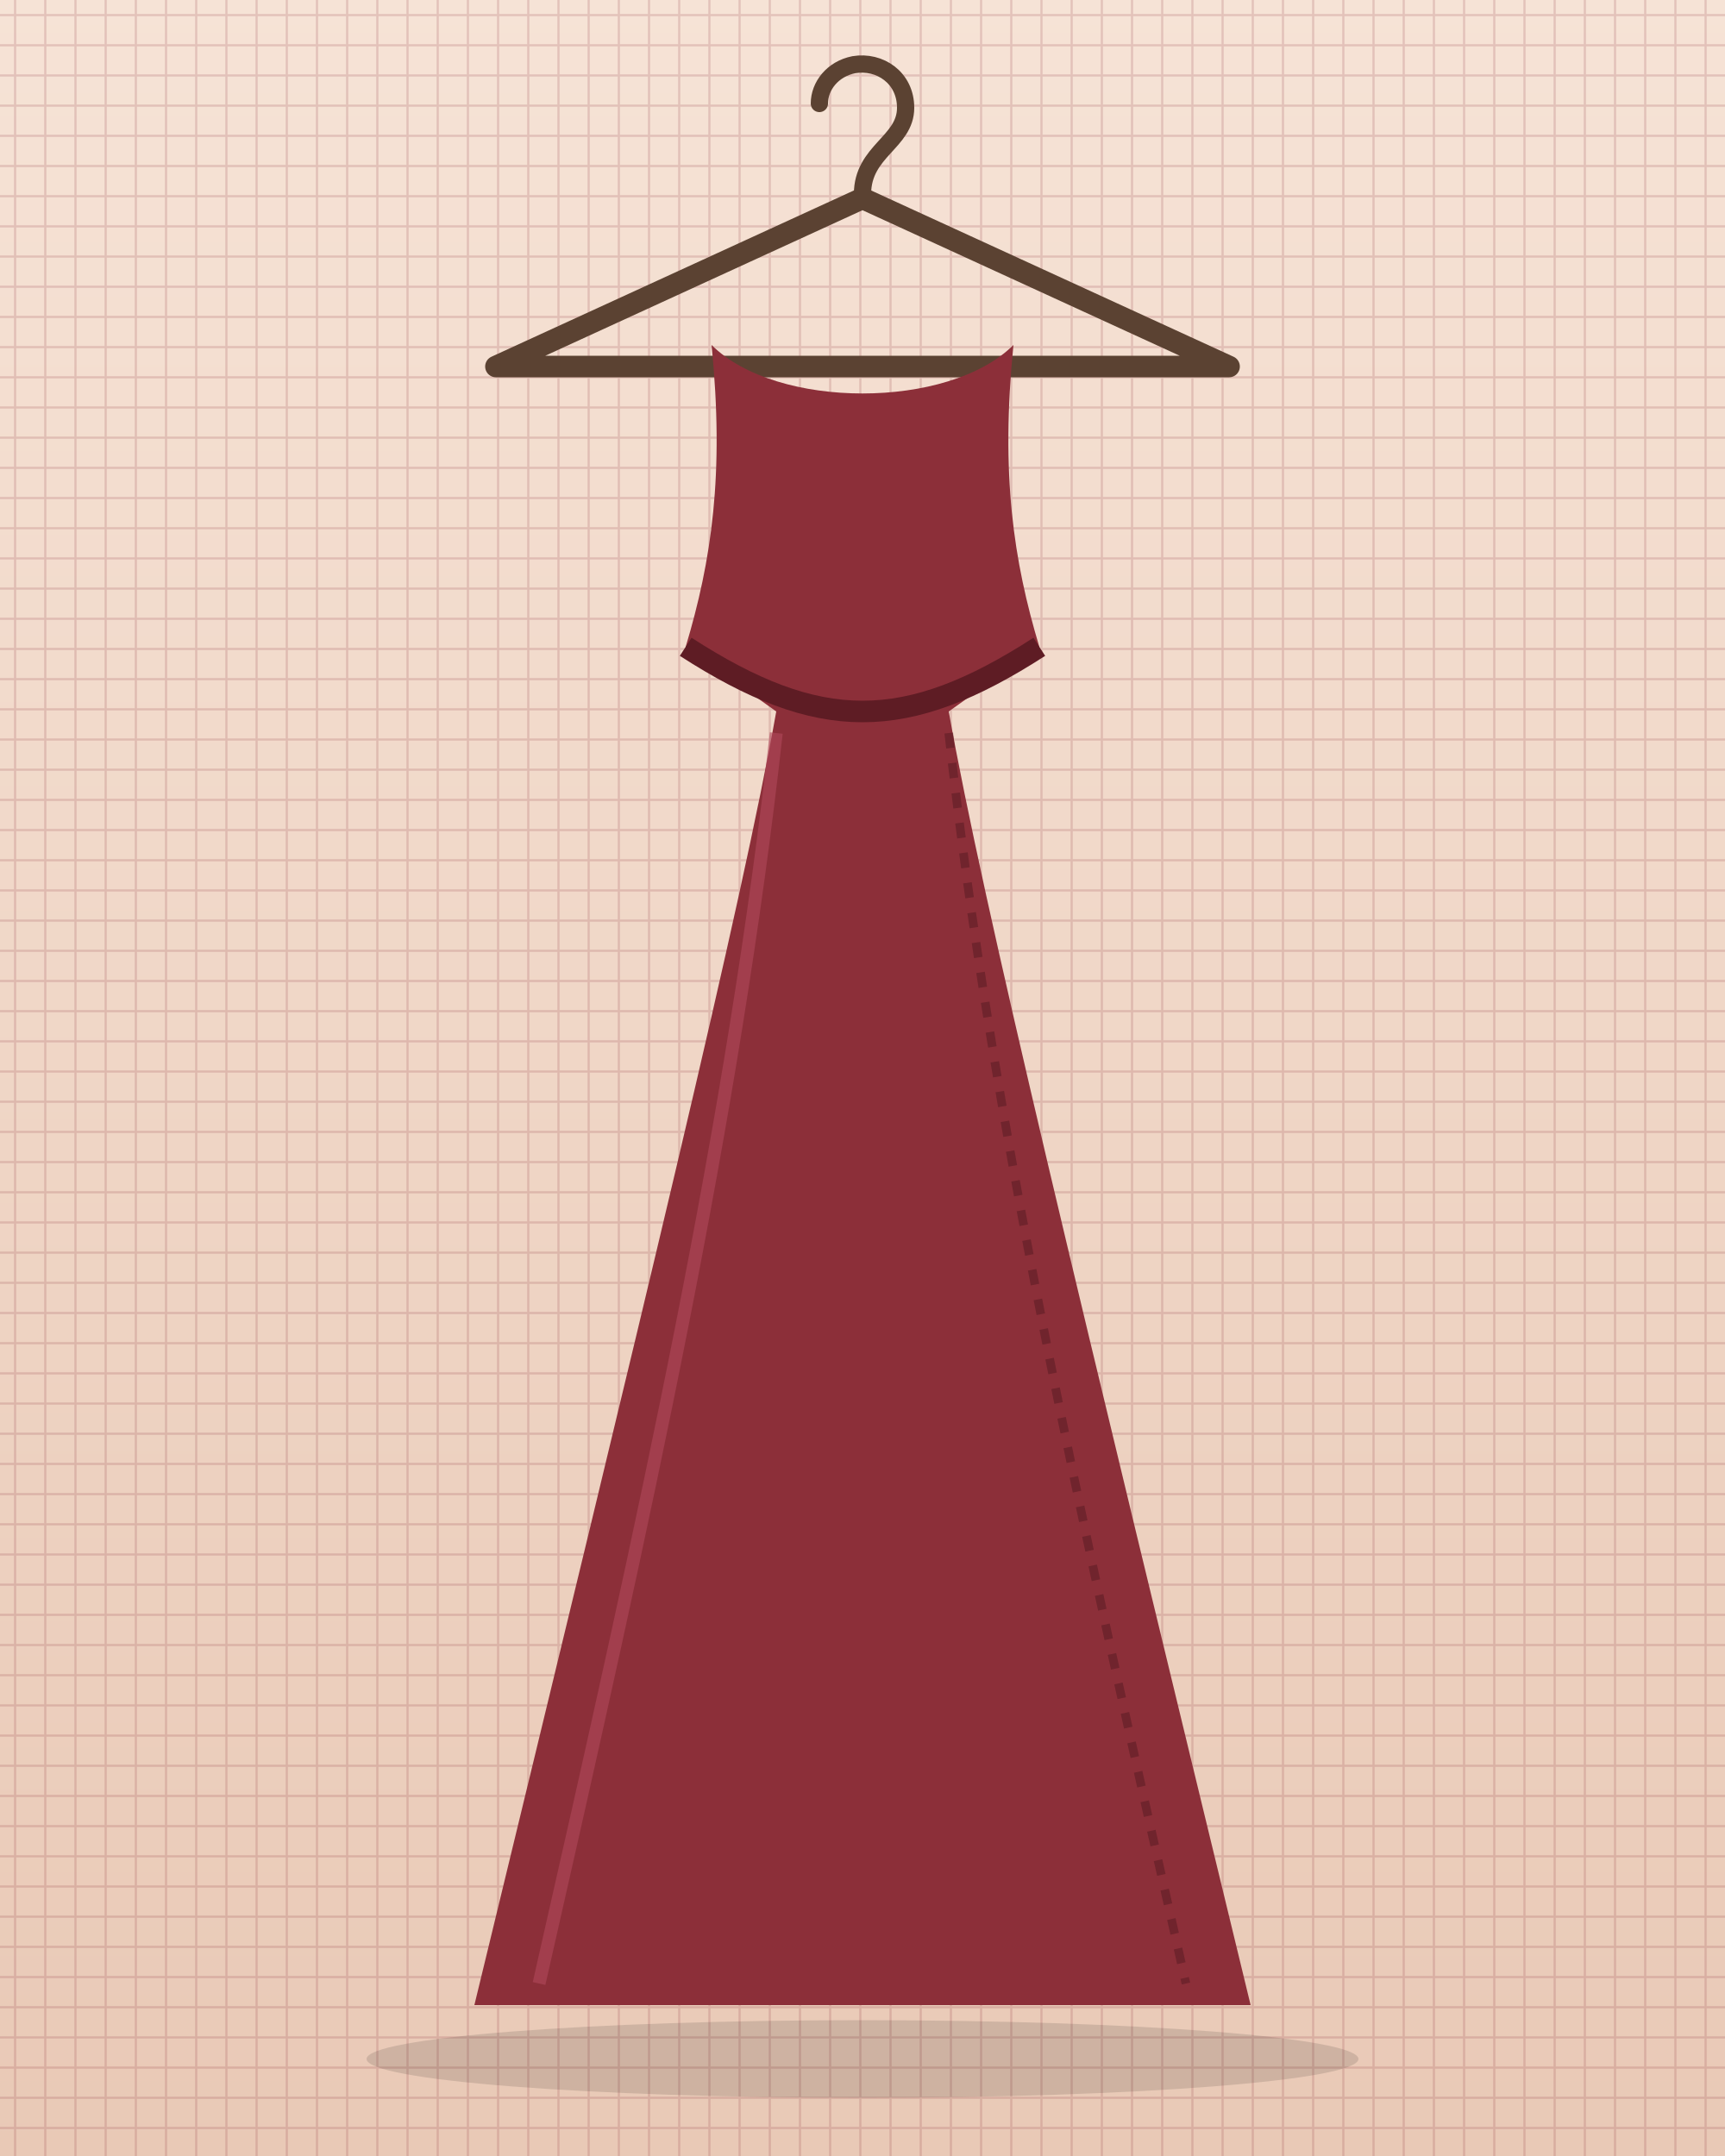
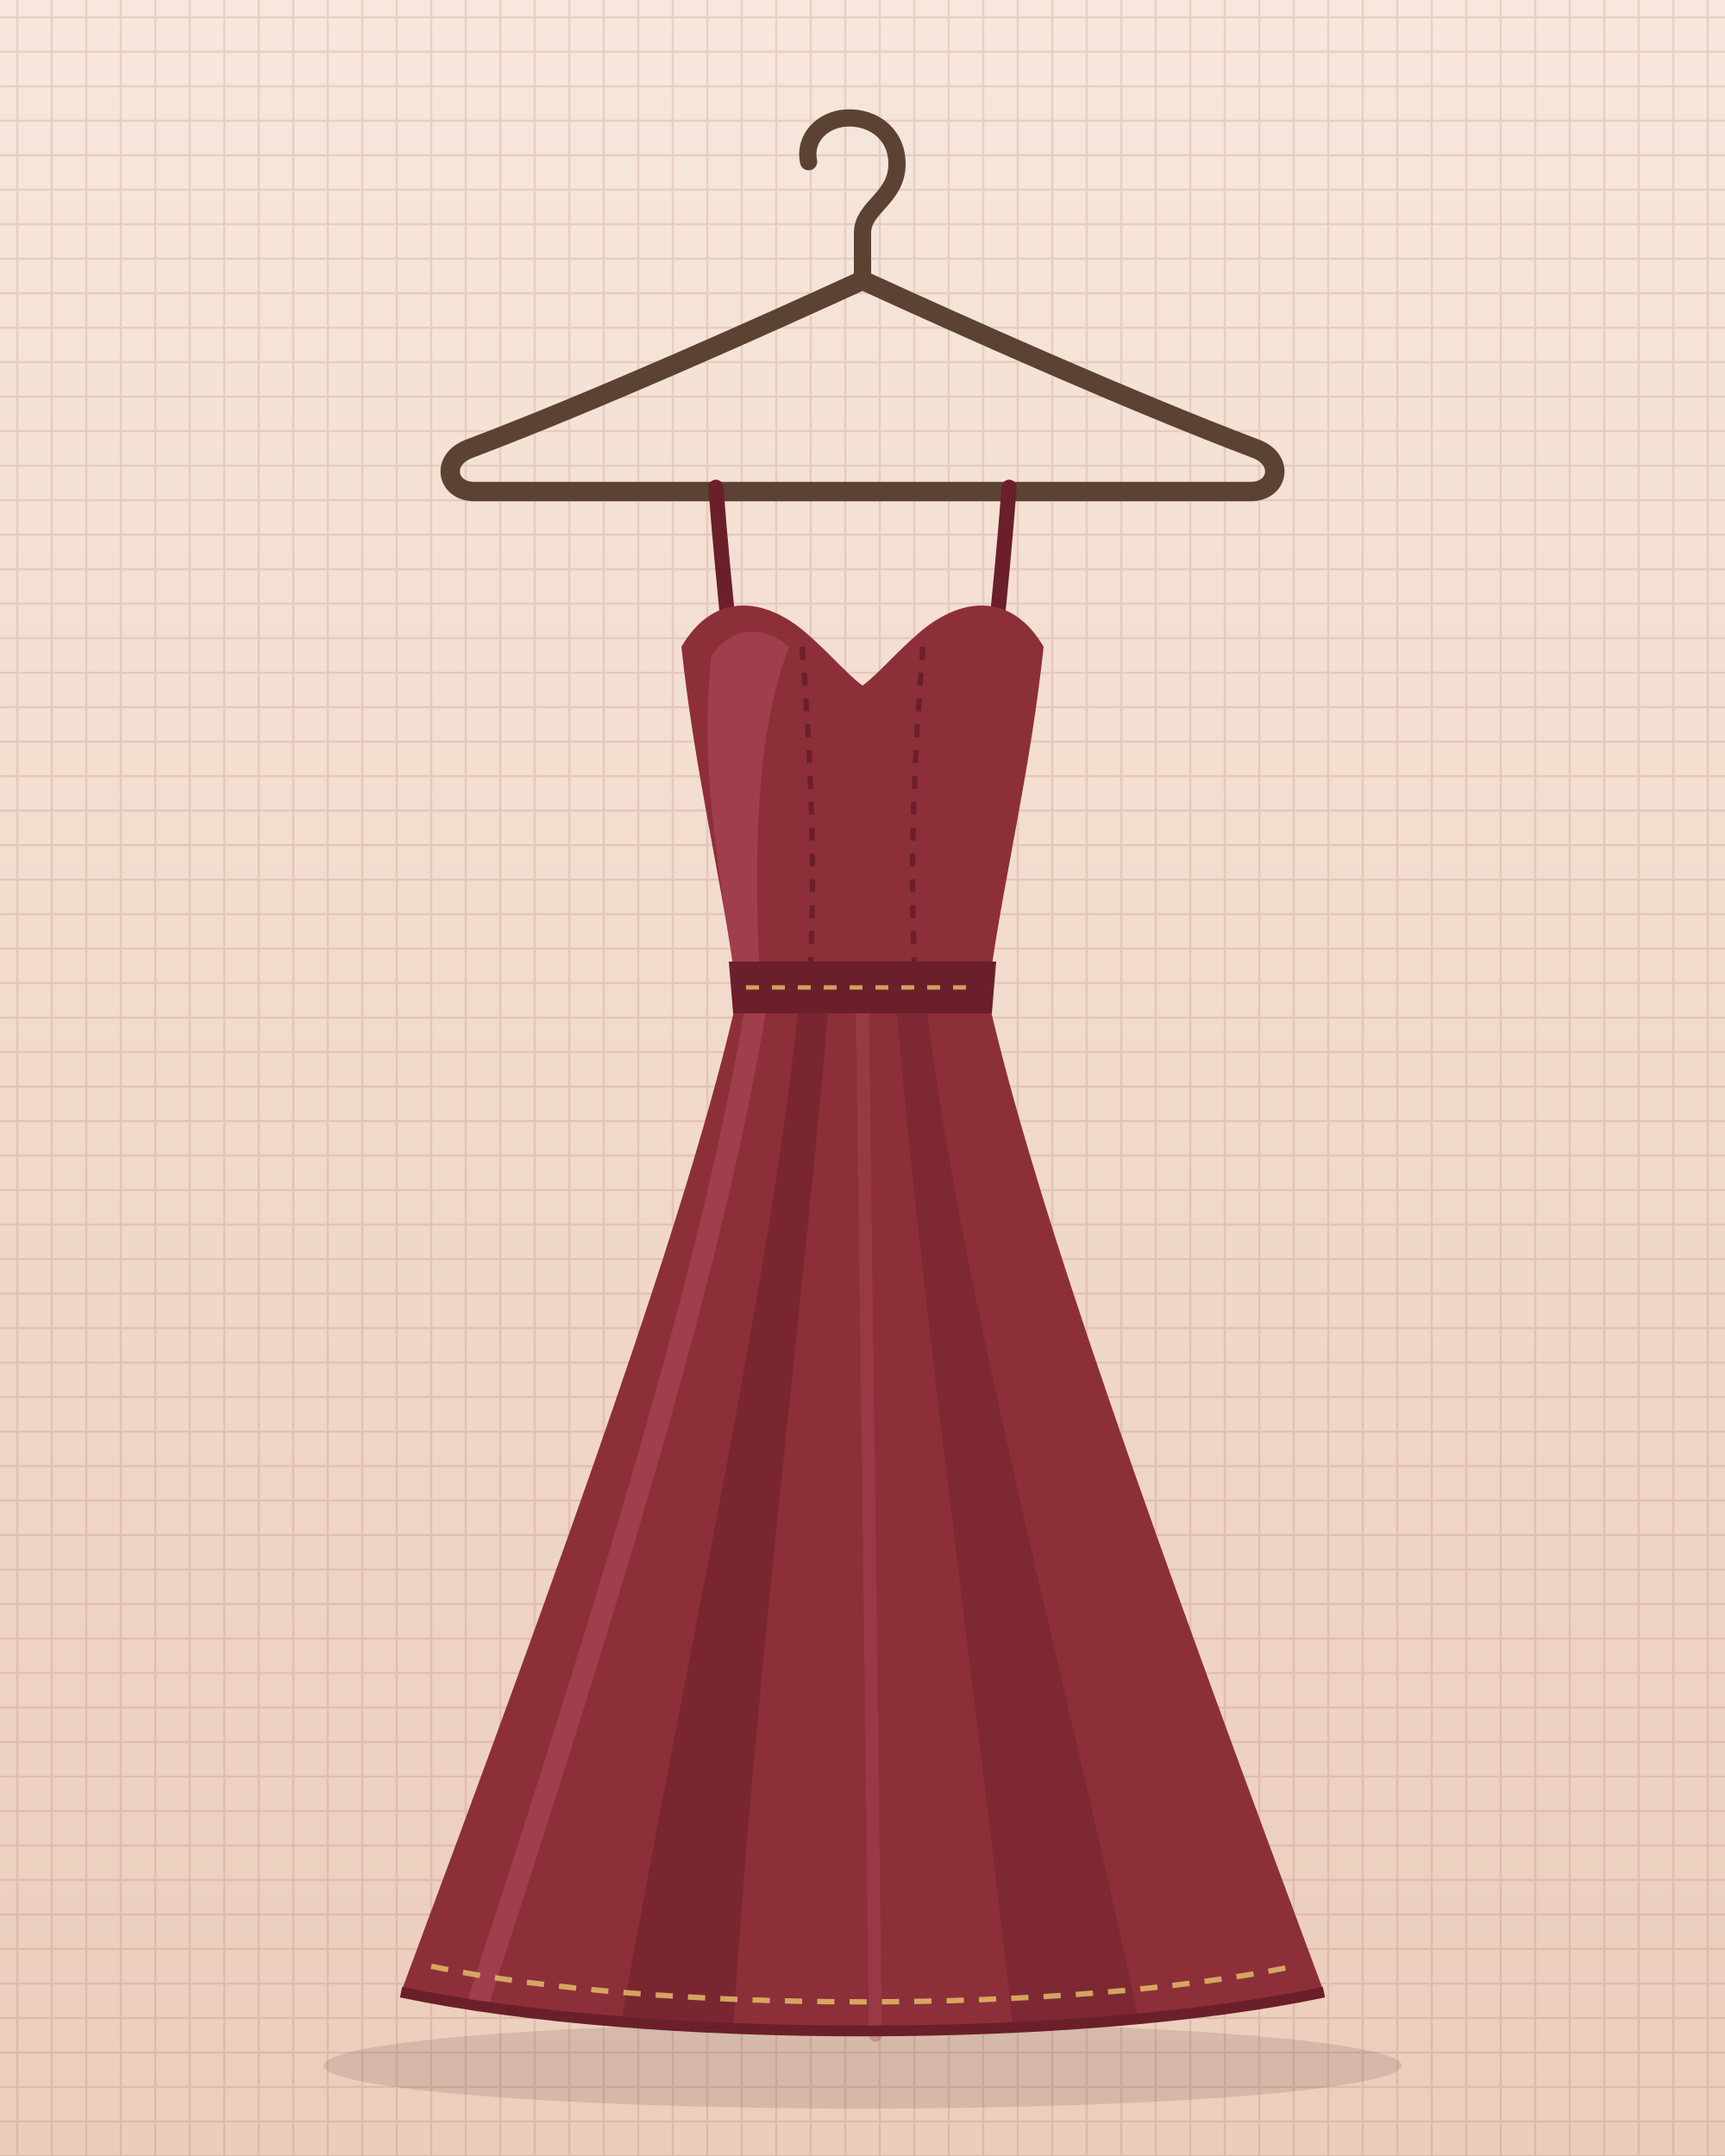
<svg xmlns="http://www.w3.org/2000/svg" viewBox="0 0 800 1000">
  <defs>
-     <linearGradient id="g" x1="0" y1="0" x2="0" y2="1">
-       <stop offset="0" stop-color="#F6E3D6" />
-       <stop offset="1" stop-color="#E9C9B6" />
+     <linearGradient id="bg" x1="0" y1="0" x2="0" y2="1">
+       <stop offset="0" stop-color="#F7E7DC" />
+       <stop offset="1" stop-color="#EBCDBB" />
    </linearGradient>
-     <pattern id="p" width="14" height="14" patternUnits="userSpaceOnUse">
-       <path d="M0 7 H14 M7 0 V14" stroke="#8C2F39" stroke-width="1" opacity=".18" />
+     <pattern id="pt" width="16" height="16" patternUnits="userSpaceOnUse">
+       <path d="M0 8 H16 M8 0 V16" stroke="#8C2F39" stroke-width="1" opacity=".13" />
    </pattern>
  </defs>
-   <rect width="800" height="1000" fill="url(#g)" />
-   <rect width="800" height="1000" fill="url(#p)" />
-   <path d="M400 90 C400 70 420 66 420 50 C420 36 408 28 396 30 C386 32 380 40 380 48" fill="none" stroke="#5B4232" stroke-width="8" stroke-linecap="round" />
-   <path d="M400 92 L230 170 H570 Z" fill="none" stroke="#5B4232" stroke-width="10" stroke-linejoin="round" />
-   <ellipse cx="400" cy="955" rx="230" ry="18" fill="#000" opacity=".12" />
-   <path d="M330 160 C336 220 330 260 318 300 L360 330 C344 420 300 600 220 930 L580 930 C500 600 456 420 440 330 L482 300 C470 260 464 220 470 160 C440 190 360 190 330 160 Z" fill="#8C2F39" />
-   <path d="M318 300 C380 340 420 340 482 300" fill="none" stroke="#5E1C24" stroke-width="10" />
-   <path d="M360 340 C340 520 300 700 250 920" fill="none" stroke="#B0475A" stroke-width="6" opacity=".6" />
-   <path d="M440 340 C460 520 500 700 550 920" fill="none" stroke="#5E1C24" stroke-width="4" stroke-dasharray="7 7" opacity=".6" />
+   <rect width="800" height="1000" fill="url(#bg)" />
+   <rect width="800" height="1000" fill="url(#pt)" />
+   <ellipse cx="400" cy="958" rx="250" ry="20" fill="#3B2A20" opacity=".13" />
+   <path d="M400 130 V108 C400 96 416 92 416 76 C416 61 403 53 390 55 C379 57 373 66 375 75" fill="none" stroke="#5B4232" stroke-width="8" stroke-linecap="round" />
+   <path d="M400 130 C352 152 276 186 218 208 C204 213 207 228 220 228 H580 C593 228 596 213 582 208 C524 186 448 152 400 130 Z" fill="none" stroke="#5B4232" stroke-width="9" stroke-linejoin="round" />
+   <path d="M332 226 C334 252 336 272 338 292 M468 226 C466 252 464 272 462 292" stroke="#6B1F2A" stroke-width="7" stroke-linecap="round" fill="none" />
+   <path d="M342 462 C320 560 262 720 186 924 C300 948 500 948 614 924 C538 720 480 560 458 462 Z" fill="#8C2F39" />
+   <path d="M370 470 C356 600 320 760 288 938 L340 942 C350 780 372 610 384 470 Z" fill="#6B1F2A" opacity=".55" />
+   <path d="M430 470 C446 600 490 760 528 936 L470 942 C452 780 428 610 416 470 Z" fill="#6B1F2A" opacity=".45" />
+   <path d="M350 470 C330 590 280 750 222 928" stroke="#B14A5C" stroke-width="10" stroke-linecap="round" fill="none" opacity=".55" />
+   <path d="M400 470 C402 620 404 780 406 944" stroke="#B14A5C" stroke-width="6" stroke-linecap="round" fill="none" opacity=".35" />
+   <path d="M186 924 C300 948 500 948 614 924" stroke="#6B1F2A" stroke-width="5" fill="none" />
+   <path d="M200 912 C304 934 496 934 600 912" stroke="#E9C46A" stroke-width="2.5" stroke-dasharray="8 7" fill="none" opacity=".8" />
+   <path d="M316 300 C330 276 352 276 372 292 C384 302 392 312 400 318 C408 312 416 302 428 292 C448 276 470 276 484 300 C478 356 466 406 460 448 L340 448 C334 406 322 356 316 300 Z" fill="#8C2F39" />
+   <path d="M330 304 C340 290 354 290 366 300 C350 340 350 400 352 446 L340 448 C334 406 324 356 330 304 Z" fill="#B14A5C" opacity=".55" />
+   <path d="M372 300 C376 350 378 400 376 446 M428 300 C424 350 422 400 424 446" stroke="#6B1F2A" stroke-width="2.5" stroke-dasharray="6 6" fill="none" />
+   <path d="M338 446 H462 L460 470 H340 Z" fill="#6B1F2A" />
+   <path d="M346 458 H454" stroke="#E9C46A" stroke-width="2" stroke-dasharray="6 6" opacity=".8" />
</svg>
